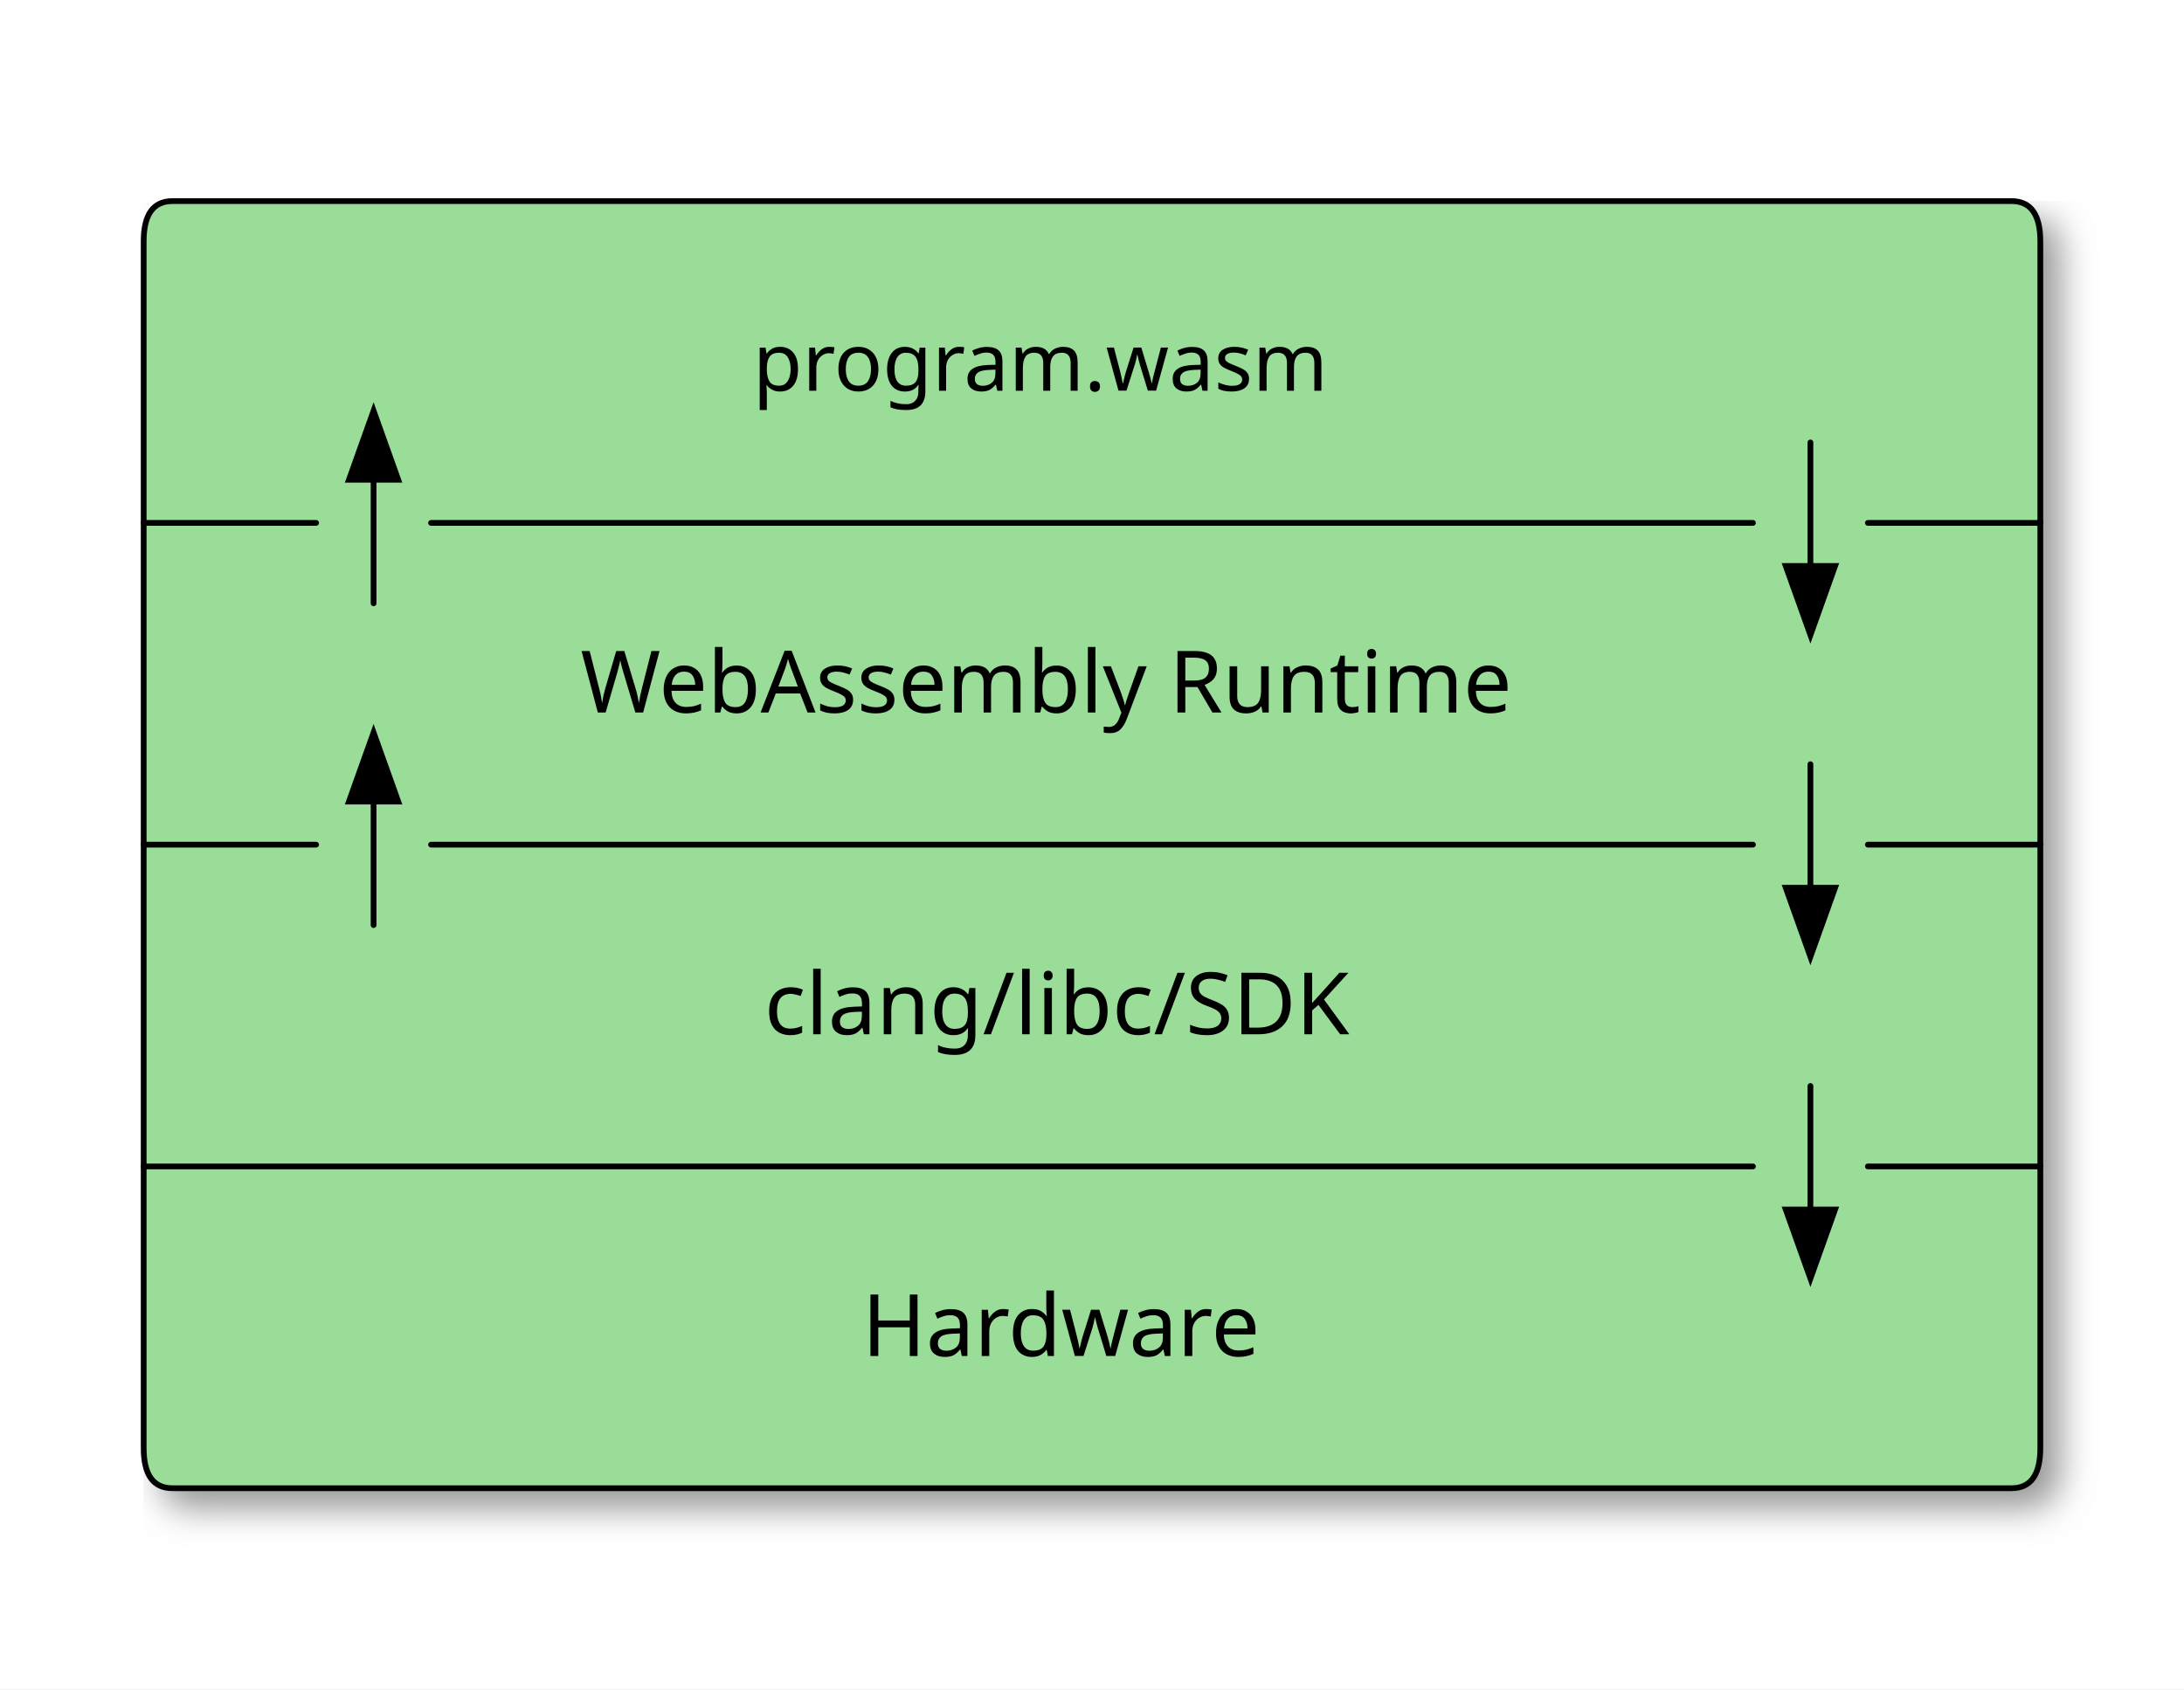
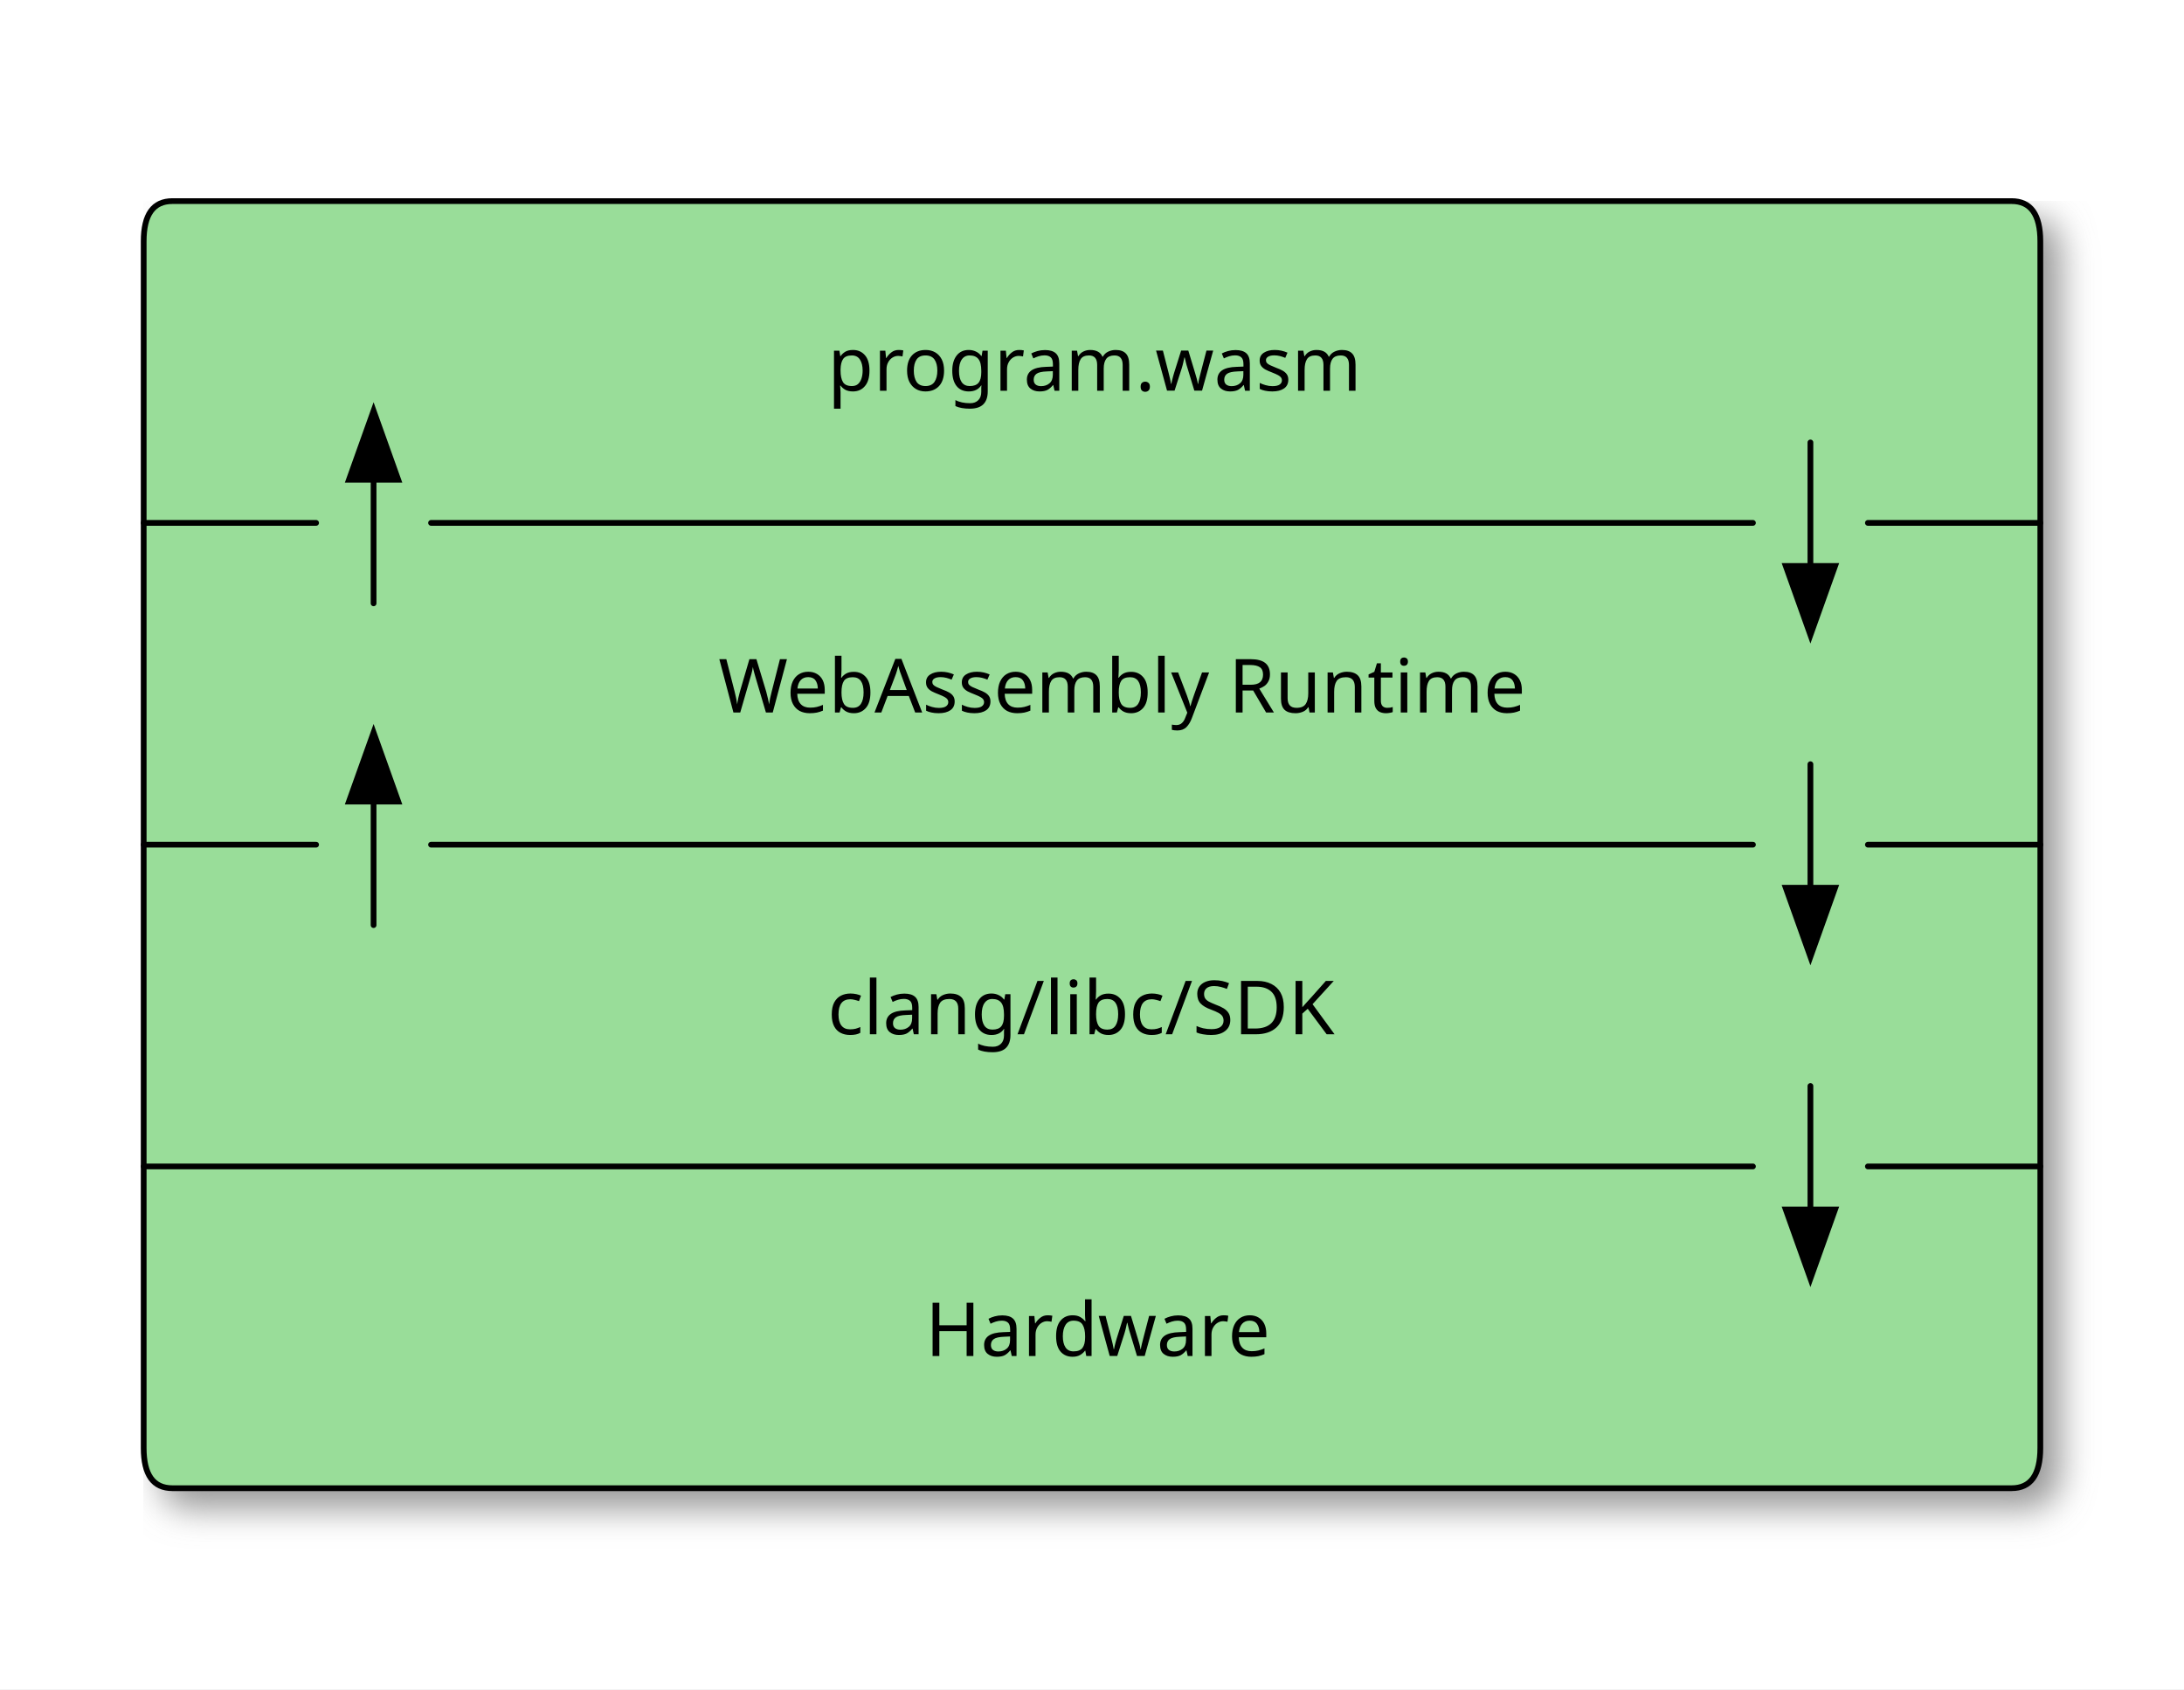
<svg xmlns="http://www.w3.org/2000/svg" height="294" preserveAspectRatio="xMidYMid meet" shape-rendering="geometricPrecision" version="1.0" viewBox="0 0 380 294" width="380">
  <defs>
    <filter height="200%" id="shadowBlur" width="200%" x="0" y="0">
      <feOffset dx="3" dy="3" in="SourceGraphic" result="offOut" />
      <feGaussianBlur in="offOut" stdDeviation="3" />
    </filter>
  </defs>
  <g stroke-linecap="square" stroke-linejoin="round" stroke-width="1">
    <rect height="294" style="fill: #ffffff" width="380" x="0" y="0" />
    <path d="M25.0 42.0 Q25.0 35.0 30.0 35.0 L350.0 35.0 Q355.0 35.0 355.0 42.0 L355.0 252.0 L355.0 252.0 Q355.0 259.0 350.0 259.0 L30.0 259.0 L30.0 259.0 Q25.0 259.0 25.0 252.0 L25.0 42.0 z" fill="#969696" filter="url(#shadowBlur)" stroke="#969696" />
    <path d="M25.0 42.0 Q25.0 35.0 30.0 35.0 L350.0 35.0 Q355.0 35.0 355.0 42.0 L355.0 252.0 L355.0 252.0 Q355.0 259.0 350.0 259.0 L30.0 259.0 L30.0 259.0 Q25.0 259.0 25.0 252.0 L25.0 42.0 z" fill="#99dd99" stroke="#000000" stroke-linecap="round" stroke-linejoin="round" stroke-width="1.0" />
    <path d="M65.0 70.0 L60.0 84.0 L70.0 84.0 z" fill="#000000" stroke="none" stroke-linecap="round" stroke-linejoin="round" stroke-width="1.0" />
    <path d="M310.0 98.0 L315.0 112.0 L320.0 98.0 z" fill="#000000" stroke="none" stroke-linecap="round" stroke-linejoin="round" stroke-width="1.0" />
    <path d="M65.0 126.0 L60.0 140.0 L70.0 140.0 z" fill="#000000" stroke="none" stroke-linecap="round" stroke-linejoin="round" stroke-width="1.0" />
    <path d="M310.0 154.0 L315.0 168.0 L320.0 154.0 z" fill="#000000" stroke="none" stroke-linecap="round" stroke-linejoin="round" stroke-width="1.0" />
    <path d="M310.0 210.0 L315.0 224.0 L320.0 210.0 z" fill="#000000" stroke="none" stroke-linecap="round" stroke-linejoin="round" stroke-width="1.0" />
    <path d="M315.0 77.0 L315.0 105.0 " fill="none" stroke="#000000" stroke-linecap="round" stroke-linejoin="round" stroke-width="1.0" />
    <path d="M65.0 77.0 L65.0 105.0 " fill="none" stroke="#000000" stroke-linecap="round" stroke-linejoin="round" stroke-width="1.0" />
    <path d="M75.0 91.0 L305.0 91.0 " fill="none" stroke="#000000" stroke-linecap="round" stroke-linejoin="round" stroke-width="1.0" />
    <path d="M315.0 133.0 L315.0 161.0 " fill="none" stroke="#000000" stroke-linecap="round" stroke-linejoin="round" stroke-width="1.0" />
    <path d="M65.0 133.0 L65.0 161.0 " fill="none" stroke="#000000" stroke-linecap="round" stroke-linejoin="round" stroke-width="1.0" />
    <path d="M75.0 147.0 L305.0 147.0 " fill="none" stroke="#000000" stroke-linecap="round" stroke-linejoin="round" stroke-width="1.0" />
    <path d="M315.0 189.0 L315.0 217.0 " fill="none" stroke="#000000" stroke-linecap="round" stroke-linejoin="round" stroke-width="1.0" />
    <path d="M25.0 91.0 L55.0 91.0 " fill="none" stroke="#000000" stroke-linecap="round" stroke-linejoin="round" stroke-width="1.0" />
    <path d="M325.0 91.0 L355.0 91.0 " fill="none" stroke="#000000" stroke-linecap="round" stroke-linejoin="round" stroke-width="1.0" />
    <path d="M25.0 147.0 L55.0 147.0 " fill="none" stroke="#000000" stroke-linecap="round" stroke-linejoin="round" stroke-width="1.0" />
    <path d="M325.0 147.0 L355.0 147.0 " fill="none" stroke="#000000" stroke-linecap="round" stroke-linejoin="round" stroke-width="1.0" />
    <path d="M25.0 203.0 L305.0 203.0 " fill="none" stroke="#000000" stroke-linecap="round" stroke-linejoin="round" stroke-width="1.0" />
    <path d="M325.0 203.0 L355.0 203.0 " fill="none" stroke="#000000" stroke-linecap="round" stroke-linejoin="round" stroke-width="1.0" />
-     <text fill="#000000" font-family="sans-serif" font-size="14" stroke="none" x="131" y="68">program.wasm</text>
-     <text fill="#000000" font-family="sans-serif" font-size="15" stroke="none" x="101" y="124">WebAssembly Runtime</text>
-     <text fill="#000000" font-family="sans-serif" font-size="15" stroke="none" x="133" y="180">clang/libc/SDK</text>
-     <text fill="#000000" font-family="sans-serif" font-size="15" stroke="none" x="150" y="236">Hardware</text>
+     <text fill="#000000" font-family="sans-serif" font-size="13" stroke="none" x="144" y="68">program.wasm</text>
+     <text fill="#000000" font-family="sans-serif" font-size="13" stroke="none" x="125" y="124">WebAssembly Runtime</text>
+     <text fill="#000000" font-family="sans-serif" font-size="13" stroke="none" x="144" y="180">clang/libc/SDK</text>
+     <text fill="#000000" font-family="sans-serif" font-size="13" stroke="none" x="161" y="236">Hardware</text>
  </g>
</svg>
